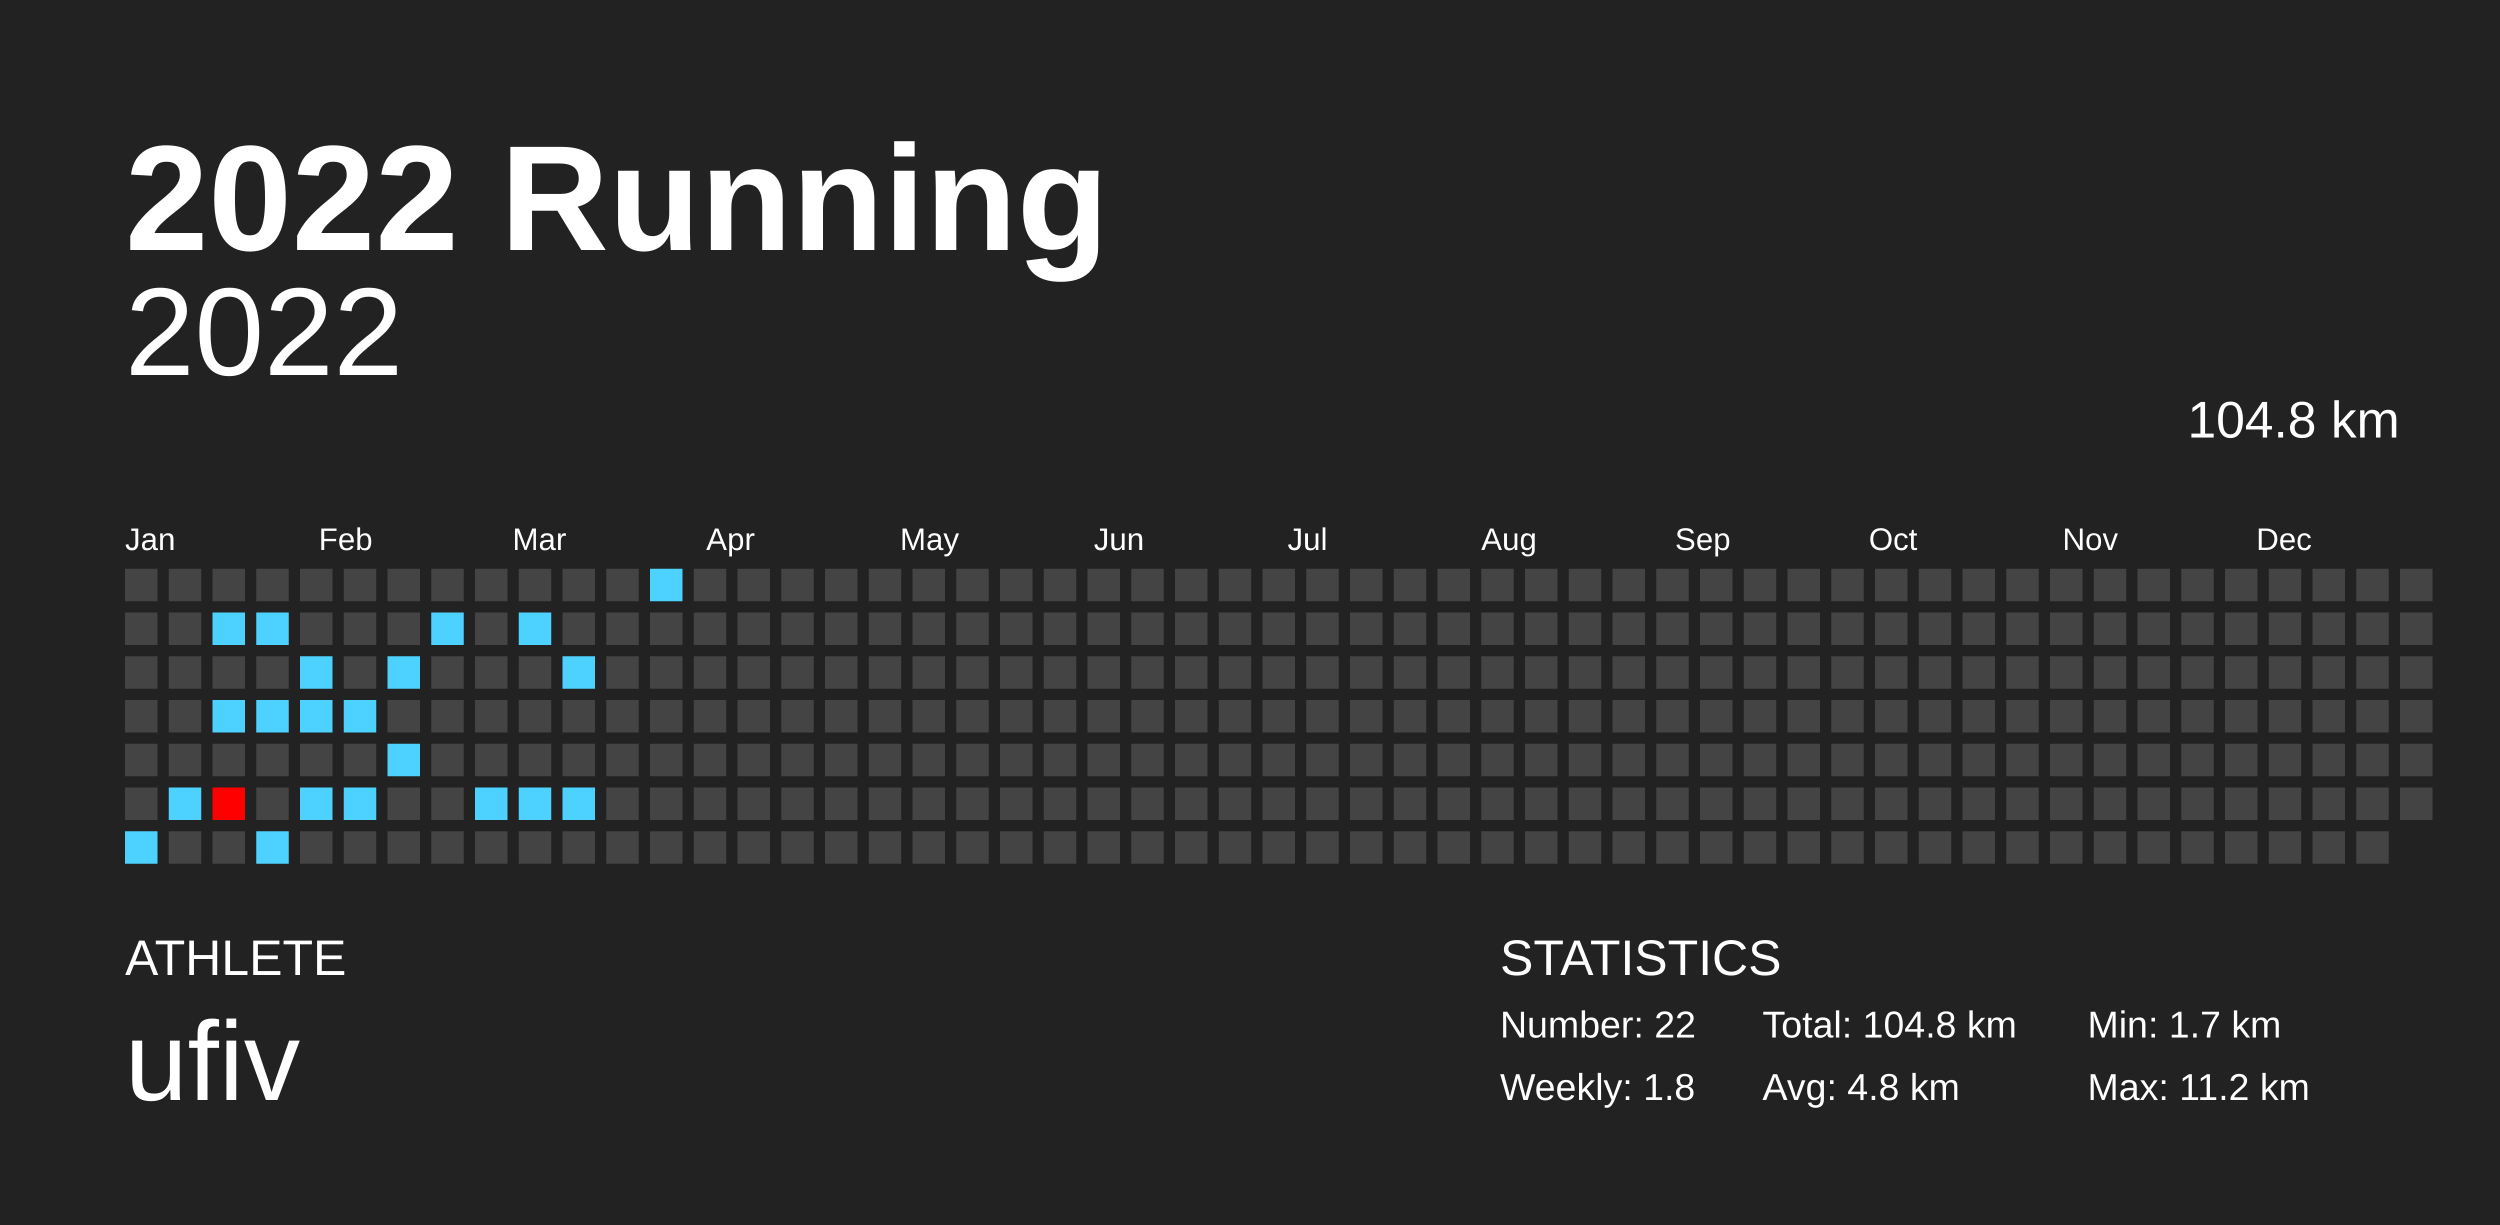
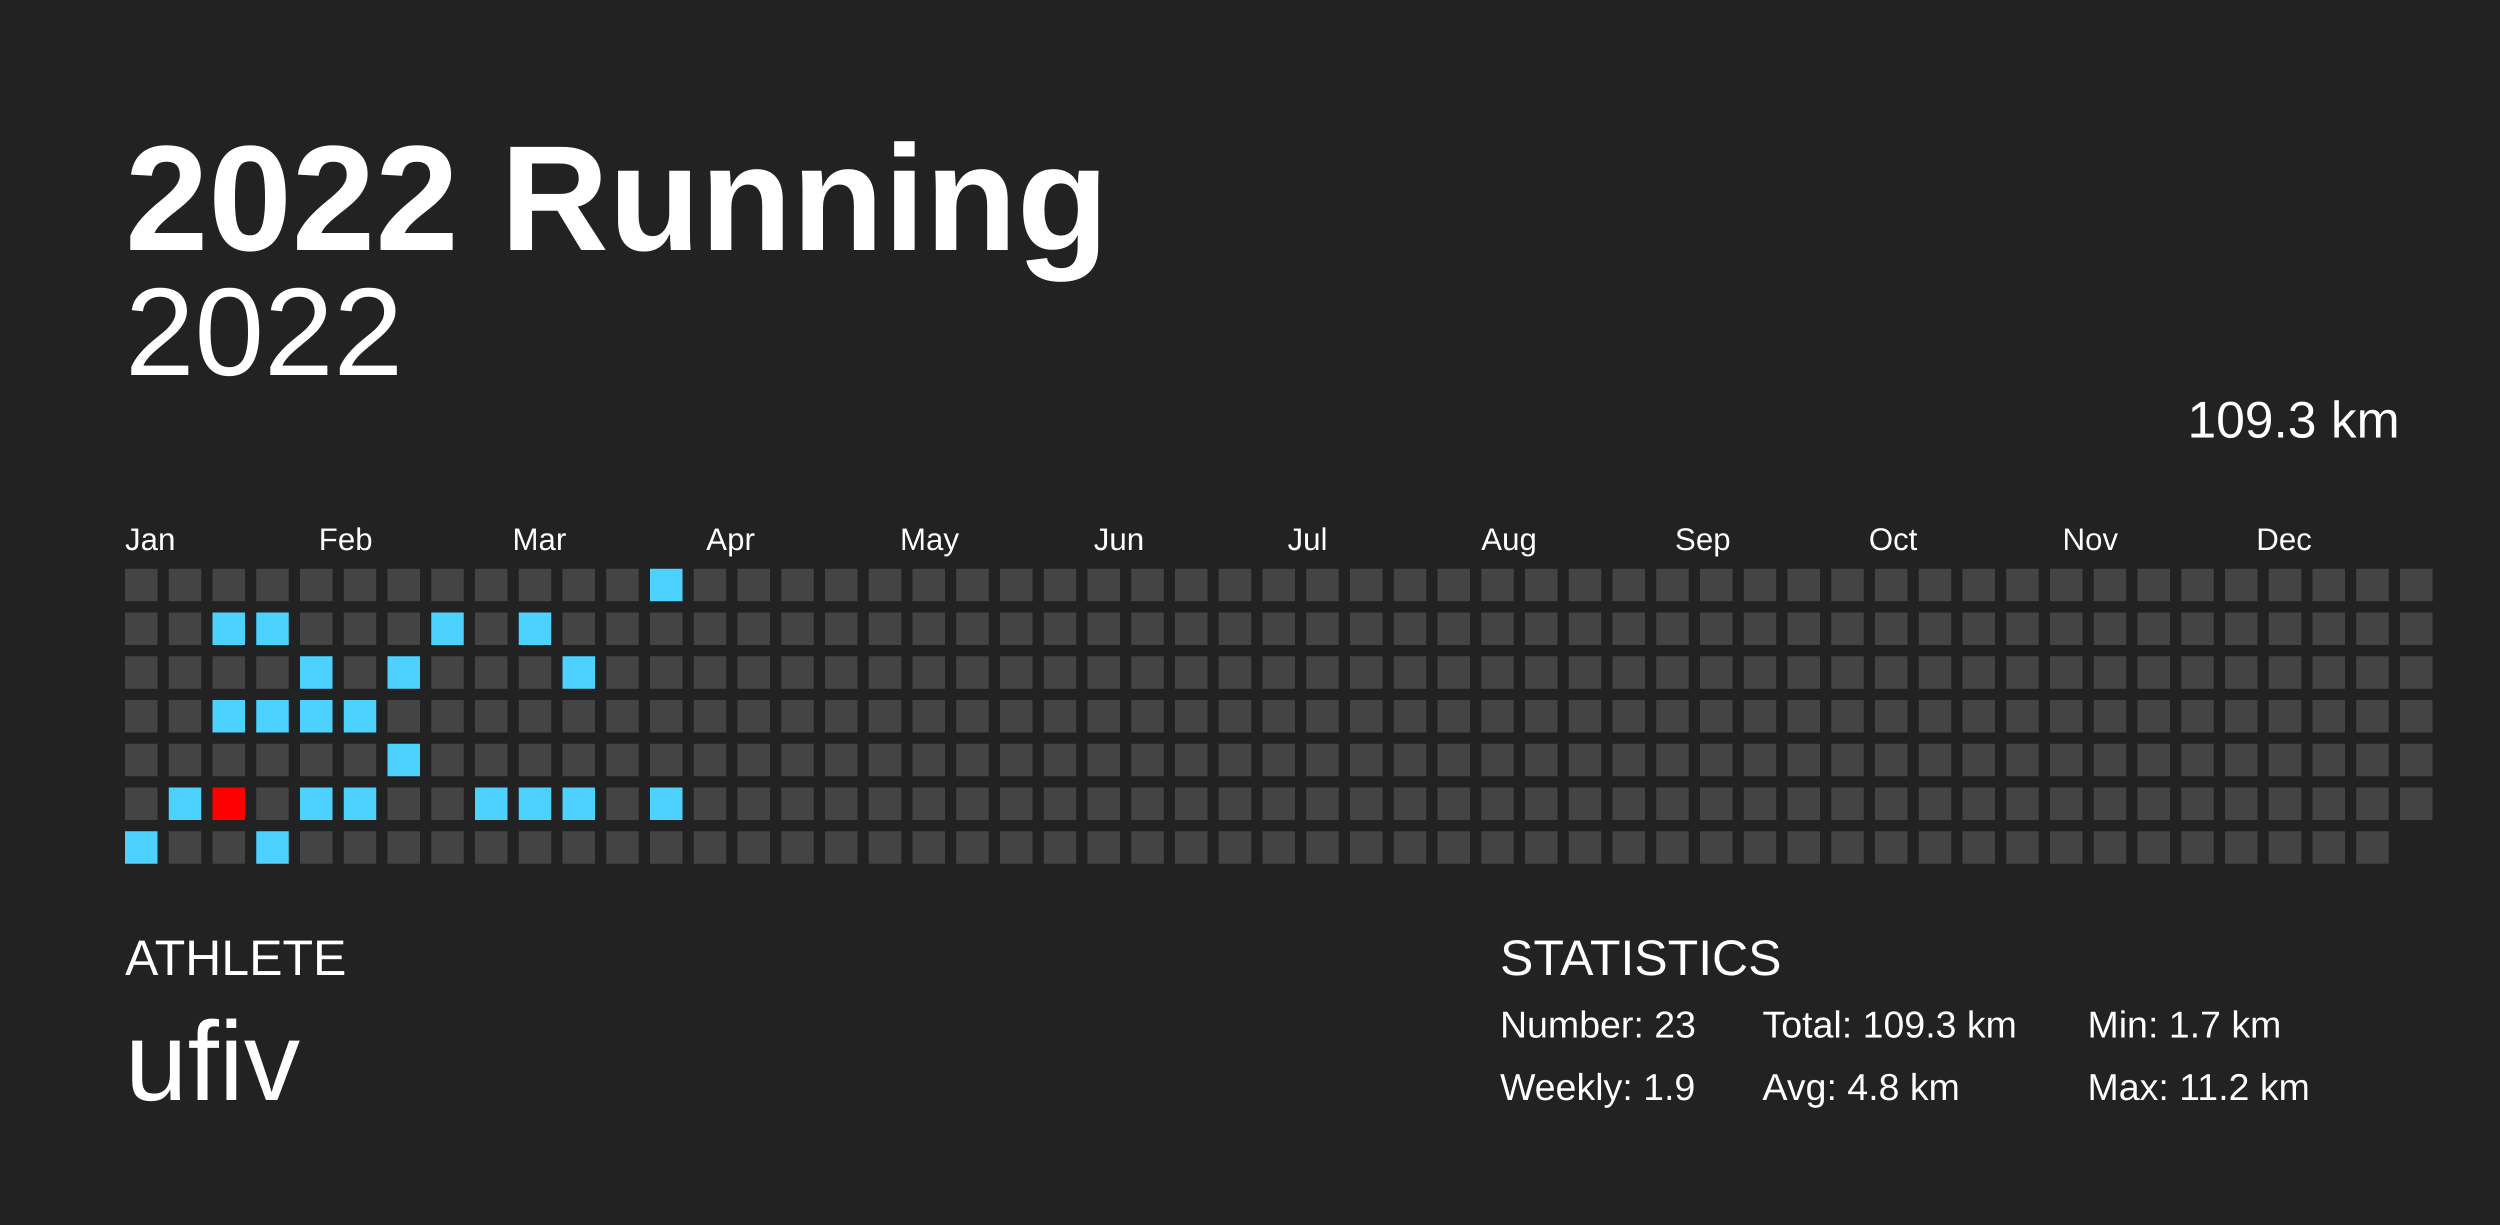
<svg xmlns="http://www.w3.org/2000/svg" baseProfile="full" height="98mm" version="1.1" viewBox="0,0,200,98" width="200mm">
  <defs />
  <rect fill="#222222" height="98" width="200" x="0" y="0" />
  <text fill="#FFFFFF" style="font-size:12px; font-family:Arial; font-weight:bold;" x="10" y="20">2022 Running</text>
  <text fill="#FFFFFF" style="font-size:4px; font-family:Arial" x="10" y="78">ATHLETE</text>
  <text fill="#FFFFFF" style="font-size:9px; font-family:Arial" x="10" y="88">ufiv</text>
  <text fill="#FFFFFF" style="font-size:4px; font-family:Arial" x="120" y="78">STATISTICS</text>
-   <text fill="#FFFFFF" style="font-size:3px; font-family:Arial" x="120" y="83">Number: 22</text>
-   <text fill="#FFFFFF" style="font-size:3px; font-family:Arial" x="120" y="88">Weekly: 1.8</text>
-   <text fill="#FFFFFF" style="font-size:3px; font-family:Arial" x="141" y="83">Total: 104.8 km</text>
+   <text fill="#FFFFFF" style="font-size:3px; font-family:Arial" x="120" y="83">Number: 23</text>
+   <text fill="#FFFFFF" style="font-size:3px; font-family:Arial" x="120" y="88">Weekly: 1.9</text>
+   <text fill="#FFFFFF" style="font-size:3px; font-family:Arial" x="141" y="83">Total: 109.3 km</text>
  <text fill="#FFFFFF" style="font-size:3px; font-family:Arial" x="141" y="88">Avg: 4.8 km</text>
  <text fill="#FFFFFF" style="font-size:3px; font-family:Arial" x="167" y="83">Min: 1.7 km</text>
  <text fill="#FFFFFF" style="font-size:3px; font-family:Arial" x="167" y="88">Max: 11.2 km</text>
  <text alignment-baseline="hanging" fill="#FFFFFF" style="font-size:10.0px; font-family:Arial;" x="10" y="30">2022</text>
-   <text alignment-baseline="hanging" fill="#FFFFFF" style="font-size:4.125px; font-family:Arial;" x="175" y="35">104.8 km</text>
+   <text alignment-baseline="hanging" fill="#FFFFFF" style="font-size:4.125px; font-family:Arial;" x="175" y="35">109.3 km</text>
  <text fill="#FFFFFF" style="font-size:2.5px; font-family:Arial" x="10.0" y="44">Jan</text>
  <text fill="#FFFFFF" style="font-size:2.5px; font-family:Arial" x="25.5" y="44">Feb</text>
  <text fill="#FFFFFF" style="font-size:2.5px; font-family:Arial" x="41.0" y="44">Mar</text>
  <text fill="#FFFFFF" style="font-size:2.5px; font-family:Arial" x="56.5" y="44">Apr</text>
  <text fill="#FFFFFF" style="font-size:2.5px; font-family:Arial" x="72.0" y="44">May</text>
  <text fill="#FFFFFF" style="font-size:2.5px; font-family:Arial" x="87.5" y="44">Jun</text>
  <text fill="#FFFFFF" style="font-size:2.5px; font-family:Arial" x="103.0" y="44">Jul</text>
  <text fill="#FFFFFF" style="font-size:2.5px; font-family:Arial" x="118.5" y="44">Aug</text>
  <text fill="#FFFFFF" style="font-size:2.5px; font-family:Arial" x="134.0" y="44">Sep</text>
  <text fill="#FFFFFF" style="font-size:2.5px; font-family:Arial" x="149.5" y="44">Oct</text>
  <text fill="#FFFFFF" style="font-size:2.5px; font-family:Arial" x="165.0" y="44">Nov</text>
  <text fill="#FFFFFF" style="font-size:2.5px; font-family:Arial" x="180.5" y="44">Dec</text>
  <rect fill="#444444" height="2.6" width="2.6" x="10.0" y="45.5" />
  <rect fill="#444444" height="2.6" width="2.6" x="10.0" y="49.0" />
  <rect fill="#444444" height="2.6" width="2.6" x="10.0" y="52.5" />
  <rect fill="#444444" height="2.6" width="2.6" x="10.0" y="56.0" />
  <rect fill="#444444" height="2.6" width="2.6" x="10.0" y="59.5" />
  <rect fill="#444444" height="2.6" width="2.6" x="10.0" y="63.0" />
  <rect fill="#4dd2ff" height="2.6" width="2.6" x="10.0" y="66.5" />
  <rect fill="#444444" height="2.6" width="2.6" x="13.5" y="45.5" />
  <rect fill="#444444" height="2.6" width="2.6" x="13.5" y="49.0" />
  <rect fill="#444444" height="2.6" width="2.6" x="13.5" y="52.5" />
  <rect fill="#444444" height="2.6" width="2.6" x="13.5" y="56.0" />
  <rect fill="#444444" height="2.6" width="2.6" x="13.5" y="59.5" />
  <rect fill="#4dd2ff" height="2.6" width="2.6" x="13.5" y="63.0" />
  <rect fill="#444444" height="2.6" width="2.6" x="13.5" y="66.5" />
  <rect fill="#444444" height="2.6" width="2.6" x="17.0" y="45.5" />
  <rect fill="#4dd2ff" height="2.6" width="2.6" x="17.0" y="49.0" />
  <rect fill="#444444" height="2.6" width="2.6" x="17.0" y="52.5" />
  <rect fill="#4dd2ff" height="2.6" width="2.6" x="17.0" y="56.0" />
  <rect fill="#444444" height="2.6" width="2.6" x="17.0" y="59.5" />
  <rect fill="#ff0000" height="2.6" width="2.6" x="17.0" y="63.0" />
  <rect fill="#444444" height="2.6" width="2.6" x="17.0" y="66.5" />
  <rect fill="#444444" height="2.6" width="2.6" x="20.5" y="45.5" />
  <rect fill="#4dd2ff" height="2.6" width="2.6" x="20.5" y="49.0" />
  <rect fill="#444444" height="2.6" width="2.6" x="20.5" y="52.5" />
  <rect fill="#4dd2ff" height="2.6" width="2.6" x="20.5" y="56.0" />
  <rect fill="#444444" height="2.6" width="2.6" x="20.5" y="59.5" />
  <rect fill="#444444" height="2.6" width="2.6" x="20.5" y="63.0" />
  <rect fill="#4dd2ff" height="2.6" width="2.6" x="20.5" y="66.5" />
  <rect fill="#444444" height="2.6" width="2.6" x="24.0" y="45.5" />
  <rect fill="#444444" height="2.6" width="2.6" x="24.0" y="49.0" />
  <rect fill="#4dd2ff" height="2.6" width="2.6" x="24.0" y="52.5" />
  <rect fill="#4dd2ff" height="2.6" width="2.6" x="24.0" y="56.0" />
  <rect fill="#444444" height="2.6" width="2.6" x="24.0" y="59.5" />
  <rect fill="#4dd2ff" height="2.6" width="2.6" x="24.0" y="63.0" />
  <rect fill="#444444" height="2.6" width="2.6" x="24.0" y="66.5" />
  <rect fill="#444444" height="2.6" width="2.6" x="27.5" y="45.5" />
  <rect fill="#444444" height="2.6" width="2.6" x="27.5" y="49.0" />
  <rect fill="#444444" height="2.6" width="2.6" x="27.5" y="52.5" />
  <rect fill="#4dd2ff" height="2.6" width="2.6" x="27.5" y="56.0" />
  <rect fill="#444444" height="2.6" width="2.6" x="27.5" y="59.5" />
  <rect fill="#4dd2ff" height="2.6" width="2.6" x="27.5" y="63.0" />
  <rect fill="#444444" height="2.6" width="2.6" x="27.5" y="66.5" />
  <rect fill="#444444" height="2.6" width="2.6" x="31.0" y="45.5" />
  <rect fill="#444444" height="2.6" width="2.6" x="31.0" y="49.0" />
  <rect fill="#4dd2ff" height="2.6" width="2.6" x="31.0" y="52.5" />
  <rect fill="#444444" height="2.6" width="2.6" x="31.0" y="56.0" />
  <rect fill="#4dd2ff" height="2.6" width="2.6" x="31.0" y="59.5" />
  <rect fill="#444444" height="2.6" width="2.6" x="31.0" y="63.0" />
  <rect fill="#444444" height="2.6" width="2.6" x="31.0" y="66.5" />
  <rect fill="#444444" height="2.6" width="2.6" x="34.5" y="45.5" />
  <rect fill="#4dd2ff" height="2.6" width="2.6" x="34.5" y="49.0" />
  <rect fill="#444444" height="2.6" width="2.6" x="34.5" y="52.5" />
  <rect fill="#444444" height="2.6" width="2.6" x="34.5" y="56.0" />
  <rect fill="#444444" height="2.6" width="2.6" x="34.5" y="59.5" />
  <rect fill="#444444" height="2.6" width="2.6" x="34.5" y="63.0" />
  <rect fill="#444444" height="2.6" width="2.6" x="34.5" y="66.5" />
  <rect fill="#444444" height="2.6" width="2.6" x="38.0" y="45.5" />
  <rect fill="#444444" height="2.6" width="2.6" x="38.0" y="49.0" />
  <rect fill="#444444" height="2.6" width="2.6" x="38.0" y="52.5" />
  <rect fill="#444444" height="2.6" width="2.6" x="38.0" y="56.0" />
  <rect fill="#444444" height="2.6" width="2.6" x="38.0" y="59.5" />
  <rect fill="#4dd2ff" height="2.6" width="2.6" x="38.0" y="63.0" />
  <rect fill="#444444" height="2.6" width="2.6" x="38.0" y="66.5" />
  <rect fill="#444444" height="2.6" width="2.6" x="41.5" y="45.5" />
  <rect fill="#4dd2ff" height="2.6" width="2.6" x="41.5" y="49.0" />
  <rect fill="#444444" height="2.6" width="2.6" x="41.5" y="52.5" />
  <rect fill="#444444" height="2.6" width="2.6" x="41.5" y="56.0" />
  <rect fill="#444444" height="2.6" width="2.6" x="41.5" y="59.5" />
  <rect fill="#4dd2ff" height="2.6" width="2.6" x="41.5" y="63.0" />
  <rect fill="#444444" height="2.6" width="2.6" x="41.5" y="66.5" />
  <rect fill="#444444" height="2.6" width="2.6" x="45.0" y="45.5" />
  <rect fill="#444444" height="2.6" width="2.6" x="45.0" y="49.0" />
  <rect fill="#4dd2ff" height="2.6" width="2.6" x="45.0" y="52.5" />
  <rect fill="#444444" height="2.6" width="2.6" x="45.0" y="56.0" />
  <rect fill="#444444" height="2.6" width="2.6" x="45.0" y="59.5" />
  <rect fill="#4dd2ff" height="2.6" width="2.6" x="45.0" y="63.0" />
  <rect fill="#444444" height="2.6" width="2.6" x="45.0" y="66.5" />
  <rect fill="#444444" height="2.6" width="2.6" x="48.5" y="45.5" />
  <rect fill="#444444" height="2.6" width="2.6" x="48.5" y="49.0" />
  <rect fill="#444444" height="2.6" width="2.6" x="48.5" y="52.5" />
  <rect fill="#444444" height="2.6" width="2.6" x="48.5" y="56.0" />
  <rect fill="#444444" height="2.6" width="2.6" x="48.5" y="59.5" />
  <rect fill="#444444" height="2.6" width="2.6" x="48.5" y="63.0" />
  <rect fill="#444444" height="2.6" width="2.6" x="48.5" y="66.5" />
  <rect fill="#4dd2ff" height="2.6" width="2.6" x="52.0" y="45.5" />
  <rect fill="#444444" height="2.6" width="2.6" x="52.0" y="49.0" />
  <rect fill="#444444" height="2.6" width="2.6" x="52.0" y="52.5" />
  <rect fill="#444444" height="2.6" width="2.6" x="52.0" y="56.0" />
  <rect fill="#444444" height="2.6" width="2.6" x="52.0" y="59.5" />
-   <rect fill="#444444" height="2.6" width="2.6" x="52.0" y="63.0" />
+   <rect fill="#4dd2ff" height="2.6" width="2.6" x="52.0" y="63.0" />
  <rect fill="#444444" height="2.6" width="2.6" x="52.0" y="66.5" />
  <rect fill="#444444" height="2.6" width="2.6" x="55.5" y="45.5" />
  <rect fill="#444444" height="2.6" width="2.6" x="55.5" y="49.0" />
  <rect fill="#444444" height="2.6" width="2.6" x="55.5" y="52.5" />
  <rect fill="#444444" height="2.6" width="2.6" x="55.5" y="56.0" />
  <rect fill="#444444" height="2.6" width="2.6" x="55.5" y="59.5" />
  <rect fill="#444444" height="2.6" width="2.6" x="55.5" y="63.0" />
  <rect fill="#444444" height="2.6" width="2.6" x="55.5" y="66.5" />
  <rect fill="#444444" height="2.6" width="2.6" x="59.0" y="45.5" />
  <rect fill="#444444" height="2.6" width="2.6" x="59.0" y="49.0" />
  <rect fill="#444444" height="2.6" width="2.6" x="59.0" y="52.5" />
  <rect fill="#444444" height="2.6" width="2.6" x="59.0" y="56.0" />
  <rect fill="#444444" height="2.6" width="2.6" x="59.0" y="59.5" />
  <rect fill="#444444" height="2.6" width="2.6" x="59.0" y="63.0" />
  <rect fill="#444444" height="2.6" width="2.6" x="59.0" y="66.5" />
  <rect fill="#444444" height="2.6" width="2.6" x="62.5" y="45.5" />
  <rect fill="#444444" height="2.6" width="2.6" x="62.5" y="49.0" />
  <rect fill="#444444" height="2.6" width="2.6" x="62.5" y="52.5" />
  <rect fill="#444444" height="2.6" width="2.6" x="62.5" y="56.0" />
  <rect fill="#444444" height="2.6" width="2.6" x="62.5" y="59.5" />
  <rect fill="#444444" height="2.6" width="2.6" x="62.5" y="63.0" />
  <rect fill="#444444" height="2.6" width="2.6" x="62.5" y="66.5" />
  <rect fill="#444444" height="2.6" width="2.6" x="66.0" y="45.5" />
  <rect fill="#444444" height="2.6" width="2.6" x="66.0" y="49.0" />
  <rect fill="#444444" height="2.6" width="2.6" x="66.0" y="52.5" />
  <rect fill="#444444" height="2.6" width="2.6" x="66.0" y="56.0" />
  <rect fill="#444444" height="2.6" width="2.6" x="66.0" y="59.5" />
  <rect fill="#444444" height="2.6" width="2.6" x="66.0" y="63.0" />
  <rect fill="#444444" height="2.6" width="2.6" x="66.0" y="66.5" />
  <rect fill="#444444" height="2.6" width="2.6" x="69.5" y="45.5" />
  <rect fill="#444444" height="2.6" width="2.6" x="69.5" y="49.0" />
  <rect fill="#444444" height="2.6" width="2.6" x="69.5" y="52.5" />
  <rect fill="#444444" height="2.6" width="2.6" x="69.5" y="56.0" />
  <rect fill="#444444" height="2.6" width="2.6" x="69.5" y="59.5" />
  <rect fill="#444444" height="2.6" width="2.6" x="69.5" y="63.0" />
  <rect fill="#444444" height="2.6" width="2.6" x="69.5" y="66.5" />
  <rect fill="#444444" height="2.6" width="2.6" x="73.0" y="45.5" />
  <rect fill="#444444" height="2.6" width="2.6" x="73.0" y="49.0" />
  <rect fill="#444444" height="2.6" width="2.6" x="73.0" y="52.5" />
  <rect fill="#444444" height="2.6" width="2.6" x="73.0" y="56.0" />
  <rect fill="#444444" height="2.6" width="2.6" x="73.0" y="59.5" />
  <rect fill="#444444" height="2.6" width="2.6" x="73.0" y="63.0" />
  <rect fill="#444444" height="2.6" width="2.6" x="73.0" y="66.5" />
  <rect fill="#444444" height="2.6" width="2.6" x="76.5" y="45.5" />
  <rect fill="#444444" height="2.6" width="2.6" x="76.5" y="49.0" />
  <rect fill="#444444" height="2.6" width="2.6" x="76.5" y="52.5" />
  <rect fill="#444444" height="2.6" width="2.6" x="76.5" y="56.0" />
  <rect fill="#444444" height="2.6" width="2.6" x="76.5" y="59.5" />
  <rect fill="#444444" height="2.6" width="2.6" x="76.5" y="63.0" />
  <rect fill="#444444" height="2.6" width="2.6" x="76.5" y="66.5" />
  <rect fill="#444444" height="2.6" width="2.6" x="80.0" y="45.5" />
  <rect fill="#444444" height="2.6" width="2.6" x="80.0" y="49.0" />
  <rect fill="#444444" height="2.6" width="2.6" x="80.0" y="52.5" />
  <rect fill="#444444" height="2.6" width="2.6" x="80.0" y="56.0" />
  <rect fill="#444444" height="2.6" width="2.6" x="80.0" y="59.5" />
  <rect fill="#444444" height="2.6" width="2.6" x="80.0" y="63.0" />
  <rect fill="#444444" height="2.6" width="2.6" x="80.0" y="66.5" />
  <rect fill="#444444" height="2.6" width="2.6" x="83.5" y="45.5" />
  <rect fill="#444444" height="2.6" width="2.6" x="83.5" y="49.0" />
  <rect fill="#444444" height="2.6" width="2.6" x="83.5" y="52.5" />
  <rect fill="#444444" height="2.6" width="2.6" x="83.5" y="56.0" />
  <rect fill="#444444" height="2.6" width="2.6" x="83.5" y="59.5" />
  <rect fill="#444444" height="2.6" width="2.6" x="83.5" y="63.0" />
  <rect fill="#444444" height="2.6" width="2.6" x="83.5" y="66.5" />
  <rect fill="#444444" height="2.6" width="2.6" x="87.0" y="45.5" />
  <rect fill="#444444" height="2.6" width="2.6" x="87.0" y="49.0" />
  <rect fill="#444444" height="2.6" width="2.6" x="87.0" y="52.5" />
  <rect fill="#444444" height="2.6" width="2.6" x="87.0" y="56.0" />
  <rect fill="#444444" height="2.6" width="2.6" x="87.0" y="59.5" />
  <rect fill="#444444" height="2.6" width="2.6" x="87.0" y="63.0" />
  <rect fill="#444444" height="2.6" width="2.6" x="87.0" y="66.5" />
  <rect fill="#444444" height="2.6" width="2.6" x="90.5" y="45.5" />
  <rect fill="#444444" height="2.6" width="2.6" x="90.5" y="49.0" />
  <rect fill="#444444" height="2.6" width="2.6" x="90.5" y="52.5" />
  <rect fill="#444444" height="2.6" width="2.6" x="90.5" y="56.0" />
  <rect fill="#444444" height="2.6" width="2.6" x="90.5" y="59.5" />
  <rect fill="#444444" height="2.6" width="2.6" x="90.5" y="63.0" />
  <rect fill="#444444" height="2.6" width="2.6" x="90.5" y="66.5" />
  <rect fill="#444444" height="2.6" width="2.6" x="94.0" y="45.5" />
  <rect fill="#444444" height="2.6" width="2.6" x="94.0" y="49.0" />
  <rect fill="#444444" height="2.6" width="2.6" x="94.0" y="52.5" />
  <rect fill="#444444" height="2.6" width="2.6" x="94.0" y="56.0" />
  <rect fill="#444444" height="2.6" width="2.6" x="94.0" y="59.5" />
  <rect fill="#444444" height="2.6" width="2.6" x="94.0" y="63.0" />
  <rect fill="#444444" height="2.6" width="2.6" x="94.0" y="66.5" />
  <rect fill="#444444" height="2.6" width="2.6" x="97.5" y="45.5" />
  <rect fill="#444444" height="2.6" width="2.6" x="97.5" y="49.0" />
  <rect fill="#444444" height="2.6" width="2.6" x="97.5" y="52.5" />
  <rect fill="#444444" height="2.6" width="2.6" x="97.5" y="56.0" />
  <rect fill="#444444" height="2.6" width="2.6" x="97.5" y="59.5" />
  <rect fill="#444444" height="2.6" width="2.6" x="97.5" y="63.0" />
  <rect fill="#444444" height="2.6" width="2.6" x="97.5" y="66.5" />
  <rect fill="#444444" height="2.6" width="2.6" x="101.0" y="45.5" />
  <rect fill="#444444" height="2.6" width="2.6" x="101.0" y="49.0" />
  <rect fill="#444444" height="2.6" width="2.6" x="101.0" y="52.5" />
  <rect fill="#444444" height="2.6" width="2.6" x="101.0" y="56.0" />
  <rect fill="#444444" height="2.6" width="2.6" x="101.0" y="59.5" />
  <rect fill="#444444" height="2.6" width="2.6" x="101.0" y="63.0" />
  <rect fill="#444444" height="2.6" width="2.6" x="101.0" y="66.5" />
  <rect fill="#444444" height="2.6" width="2.6" x="104.5" y="45.5" />
  <rect fill="#444444" height="2.6" width="2.6" x="104.5" y="49.0" />
  <rect fill="#444444" height="2.6" width="2.6" x="104.5" y="52.5" />
  <rect fill="#444444" height="2.6" width="2.6" x="104.5" y="56.0" />
  <rect fill="#444444" height="2.6" width="2.6" x="104.5" y="59.5" />
  <rect fill="#444444" height="2.6" width="2.6" x="104.5" y="63.0" />
  <rect fill="#444444" height="2.6" width="2.6" x="104.5" y="66.5" />
  <rect fill="#444444" height="2.6" width="2.6" x="108.0" y="45.5" />
  <rect fill="#444444" height="2.6" width="2.6" x="108.0" y="49.0" />
  <rect fill="#444444" height="2.6" width="2.6" x="108.0" y="52.5" />
  <rect fill="#444444" height="2.6" width="2.6" x="108.0" y="56.0" />
  <rect fill="#444444" height="2.6" width="2.6" x="108.0" y="59.5" />
  <rect fill="#444444" height="2.6" width="2.6" x="108.0" y="63.0" />
  <rect fill="#444444" height="2.6" width="2.6" x="108.0" y="66.5" />
  <rect fill="#444444" height="2.6" width="2.6" x="111.5" y="45.5" />
  <rect fill="#444444" height="2.6" width="2.6" x="111.5" y="49.0" />
  <rect fill="#444444" height="2.6" width="2.6" x="111.5" y="52.5" />
  <rect fill="#444444" height="2.6" width="2.6" x="111.5" y="56.0" />
  <rect fill="#444444" height="2.6" width="2.6" x="111.5" y="59.5" />
  <rect fill="#444444" height="2.6" width="2.6" x="111.5" y="63.0" />
  <rect fill="#444444" height="2.6" width="2.6" x="111.5" y="66.5" />
  <rect fill="#444444" height="2.6" width="2.6" x="115.0" y="45.5" />
  <rect fill="#444444" height="2.6" width="2.6" x="115.0" y="49.0" />
  <rect fill="#444444" height="2.6" width="2.6" x="115.0" y="52.5" />
  <rect fill="#444444" height="2.6" width="2.6" x="115.0" y="56.0" />
  <rect fill="#444444" height="2.6" width="2.6" x="115.0" y="59.5" />
  <rect fill="#444444" height="2.6" width="2.6" x="115.0" y="63.0" />
  <rect fill="#444444" height="2.6" width="2.6" x="115.0" y="66.5" />
  <rect fill="#444444" height="2.6" width="2.6" x="118.5" y="45.5" />
  <rect fill="#444444" height="2.6" width="2.6" x="118.5" y="49.0" />
  <rect fill="#444444" height="2.6" width="2.6" x="118.5" y="52.5" />
  <rect fill="#444444" height="2.6" width="2.6" x="118.5" y="56.0" />
  <rect fill="#444444" height="2.6" width="2.6" x="118.5" y="59.5" />
  <rect fill="#444444" height="2.6" width="2.6" x="118.5" y="63.0" />
  <rect fill="#444444" height="2.6" width="2.6" x="118.5" y="66.5" />
  <rect fill="#444444" height="2.6" width="2.6" x="122.0" y="45.5" />
  <rect fill="#444444" height="2.6" width="2.6" x="122.0" y="49.0" />
  <rect fill="#444444" height="2.6" width="2.6" x="122.0" y="52.5" />
  <rect fill="#444444" height="2.6" width="2.6" x="122.0" y="56.0" />
  <rect fill="#444444" height="2.6" width="2.6" x="122.0" y="59.5" />
  <rect fill="#444444" height="2.6" width="2.6" x="122.0" y="63.0" />
  <rect fill="#444444" height="2.6" width="2.6" x="122.0" y="66.5" />
  <rect fill="#444444" height="2.6" width="2.6" x="125.5" y="45.5" />
  <rect fill="#444444" height="2.6" width="2.6" x="125.5" y="49.0" />
  <rect fill="#444444" height="2.6" width="2.6" x="125.5" y="52.5" />
  <rect fill="#444444" height="2.6" width="2.6" x="125.5" y="56.0" />
  <rect fill="#444444" height="2.6" width="2.6" x="125.5" y="59.5" />
  <rect fill="#444444" height="2.6" width="2.6" x="125.5" y="63.0" />
  <rect fill="#444444" height="2.6" width="2.6" x="125.5" y="66.5" />
  <rect fill="#444444" height="2.6" width="2.6" x="129.0" y="45.5" />
  <rect fill="#444444" height="2.6" width="2.6" x="129.0" y="49.0" />
  <rect fill="#444444" height="2.6" width="2.6" x="129.0" y="52.5" />
  <rect fill="#444444" height="2.6" width="2.6" x="129.0" y="56.0" />
  <rect fill="#444444" height="2.6" width="2.6" x="129.0" y="59.5" />
  <rect fill="#444444" height="2.6" width="2.6" x="129.0" y="63.0" />
  <rect fill="#444444" height="2.6" width="2.6" x="129.0" y="66.5" />
  <rect fill="#444444" height="2.6" width="2.6" x="132.5" y="45.5" />
  <rect fill="#444444" height="2.6" width="2.6" x="132.5" y="49.0" />
  <rect fill="#444444" height="2.6" width="2.6" x="132.5" y="52.5" />
  <rect fill="#444444" height="2.6" width="2.6" x="132.5" y="56.0" />
  <rect fill="#444444" height="2.6" width="2.6" x="132.5" y="59.5" />
  <rect fill="#444444" height="2.6" width="2.6" x="132.5" y="63.0" />
  <rect fill="#444444" height="2.6" width="2.6" x="132.5" y="66.5" />
  <rect fill="#444444" height="2.6" width="2.6" x="136.0" y="45.5" />
  <rect fill="#444444" height="2.6" width="2.6" x="136.0" y="49.0" />
  <rect fill="#444444" height="2.6" width="2.6" x="136.0" y="52.5" />
  <rect fill="#444444" height="2.6" width="2.6" x="136.0" y="56.0" />
  <rect fill="#444444" height="2.6" width="2.6" x="136.0" y="59.5" />
  <rect fill="#444444" height="2.6" width="2.6" x="136.0" y="63.0" />
  <rect fill="#444444" height="2.6" width="2.6" x="136.0" y="66.5" />
  <rect fill="#444444" height="2.6" width="2.6" x="139.5" y="45.5" />
  <rect fill="#444444" height="2.6" width="2.6" x="139.5" y="49.0" />
  <rect fill="#444444" height="2.6" width="2.6" x="139.5" y="52.5" />
  <rect fill="#444444" height="2.6" width="2.6" x="139.5" y="56.0" />
  <rect fill="#444444" height="2.6" width="2.6" x="139.5" y="59.5" />
  <rect fill="#444444" height="2.6" width="2.6" x="139.5" y="63.0" />
  <rect fill="#444444" height="2.6" width="2.6" x="139.5" y="66.5" />
  <rect fill="#444444" height="2.6" width="2.6" x="143.0" y="45.5" />
  <rect fill="#444444" height="2.6" width="2.6" x="143.0" y="49.0" />
  <rect fill="#444444" height="2.6" width="2.6" x="143.0" y="52.5" />
  <rect fill="#444444" height="2.6" width="2.6" x="143.0" y="56.0" />
  <rect fill="#444444" height="2.6" width="2.6" x="143.0" y="59.5" />
  <rect fill="#444444" height="2.6" width="2.6" x="143.0" y="63.0" />
  <rect fill="#444444" height="2.6" width="2.6" x="143.0" y="66.5" />
  <rect fill="#444444" height="2.6" width="2.6" x="146.5" y="45.5" />
  <rect fill="#444444" height="2.6" width="2.6" x="146.5" y="49.0" />
  <rect fill="#444444" height="2.6" width="2.6" x="146.5" y="52.5" />
  <rect fill="#444444" height="2.6" width="2.6" x="146.5" y="56.0" />
  <rect fill="#444444" height="2.6" width="2.6" x="146.5" y="59.5" />
  <rect fill="#444444" height="2.6" width="2.6" x="146.5" y="63.0" />
  <rect fill="#444444" height="2.6" width="2.6" x="146.5" y="66.5" />
  <rect fill="#444444" height="2.6" width="2.6" x="150.0" y="45.5" />
  <rect fill="#444444" height="2.6" width="2.6" x="150.0" y="49.0" />
  <rect fill="#444444" height="2.6" width="2.6" x="150.0" y="52.5" />
  <rect fill="#444444" height="2.6" width="2.6" x="150.0" y="56.0" />
  <rect fill="#444444" height="2.6" width="2.6" x="150.0" y="59.5" />
  <rect fill="#444444" height="2.6" width="2.6" x="150.0" y="63.0" />
  <rect fill="#444444" height="2.6" width="2.6" x="150.0" y="66.5" />
  <rect fill="#444444" height="2.6" width="2.6" x="153.5" y="45.5" />
  <rect fill="#444444" height="2.6" width="2.6" x="153.5" y="49.0" />
  <rect fill="#444444" height="2.6" width="2.6" x="153.5" y="52.5" />
  <rect fill="#444444" height="2.6" width="2.6" x="153.5" y="56.0" />
  <rect fill="#444444" height="2.6" width="2.6" x="153.5" y="59.5" />
  <rect fill="#444444" height="2.6" width="2.6" x="153.5" y="63.0" />
  <rect fill="#444444" height="2.6" width="2.6" x="153.5" y="66.5" />
  <rect fill="#444444" height="2.6" width="2.6" x="157.0" y="45.5" />
  <rect fill="#444444" height="2.6" width="2.6" x="157.0" y="49.0" />
  <rect fill="#444444" height="2.6" width="2.6" x="157.0" y="52.5" />
  <rect fill="#444444" height="2.6" width="2.6" x="157.0" y="56.0" />
  <rect fill="#444444" height="2.6" width="2.6" x="157.0" y="59.5" />
  <rect fill="#444444" height="2.6" width="2.6" x="157.0" y="63.0" />
  <rect fill="#444444" height="2.6" width="2.6" x="157.0" y="66.5" />
  <rect fill="#444444" height="2.6" width="2.6" x="160.5" y="45.5" />
  <rect fill="#444444" height="2.6" width="2.6" x="160.5" y="49.0" />
  <rect fill="#444444" height="2.6" width="2.6" x="160.5" y="52.5" />
  <rect fill="#444444" height="2.6" width="2.6" x="160.5" y="56.0" />
  <rect fill="#444444" height="2.6" width="2.6" x="160.5" y="59.5" />
  <rect fill="#444444" height="2.6" width="2.6" x="160.5" y="63.0" />
  <rect fill="#444444" height="2.6" width="2.6" x="160.5" y="66.5" />
  <rect fill="#444444" height="2.6" width="2.6" x="164.0" y="45.5" />
  <rect fill="#444444" height="2.6" width="2.6" x="164.0" y="49.0" />
  <rect fill="#444444" height="2.6" width="2.6" x="164.0" y="52.5" />
  <rect fill="#444444" height="2.6" width="2.6" x="164.0" y="56.0" />
  <rect fill="#444444" height="2.6" width="2.6" x="164.0" y="59.5" />
  <rect fill="#444444" height="2.6" width="2.6" x="164.0" y="63.0" />
  <rect fill="#444444" height="2.6" width="2.6" x="164.0" y="66.5" />
  <rect fill="#444444" height="2.6" width="2.6" x="167.5" y="45.5" />
  <rect fill="#444444" height="2.6" width="2.6" x="167.5" y="49.0" />
  <rect fill="#444444" height="2.6" width="2.6" x="167.5" y="52.5" />
  <rect fill="#444444" height="2.6" width="2.6" x="167.5" y="56.0" />
  <rect fill="#444444" height="2.6" width="2.6" x="167.5" y="59.5" />
  <rect fill="#444444" height="2.6" width="2.6" x="167.5" y="63.0" />
  <rect fill="#444444" height="2.6" width="2.6" x="167.5" y="66.5" />
  <rect fill="#444444" height="2.6" width="2.6" x="171.0" y="45.5" />
  <rect fill="#444444" height="2.6" width="2.6" x="171.0" y="49.0" />
  <rect fill="#444444" height="2.6" width="2.6" x="171.0" y="52.5" />
  <rect fill="#444444" height="2.6" width="2.6" x="171.0" y="56.0" />
  <rect fill="#444444" height="2.6" width="2.6" x="171.0" y="59.5" />
  <rect fill="#444444" height="2.6" width="2.6" x="171.0" y="63.0" />
  <rect fill="#444444" height="2.6" width="2.6" x="171.0" y="66.5" />
  <rect fill="#444444" height="2.6" width="2.6" x="174.5" y="45.5" />
  <rect fill="#444444" height="2.6" width="2.6" x="174.5" y="49.0" />
  <rect fill="#444444" height="2.6" width="2.6" x="174.5" y="52.5" />
  <rect fill="#444444" height="2.6" width="2.6" x="174.5" y="56.0" />
  <rect fill="#444444" height="2.6" width="2.6" x="174.5" y="59.5" />
  <rect fill="#444444" height="2.6" width="2.6" x="174.5" y="63.0" />
  <rect fill="#444444" height="2.6" width="2.6" x="174.5" y="66.5" />
  <rect fill="#444444" height="2.6" width="2.6" x="178.0" y="45.5" />
  <rect fill="#444444" height="2.6" width="2.6" x="178.0" y="49.0" />
  <rect fill="#444444" height="2.6" width="2.6" x="178.0" y="52.5" />
  <rect fill="#444444" height="2.6" width="2.6" x="178.0" y="56.0" />
  <rect fill="#444444" height="2.6" width="2.6" x="178.0" y="59.5" />
  <rect fill="#444444" height="2.6" width="2.6" x="178.0" y="63.0" />
  <rect fill="#444444" height="2.6" width="2.6" x="178.0" y="66.5" />
  <rect fill="#444444" height="2.6" width="2.6" x="181.5" y="45.5" />
  <rect fill="#444444" height="2.6" width="2.6" x="181.5" y="49.0" />
  <rect fill="#444444" height="2.6" width="2.6" x="181.5" y="52.5" />
  <rect fill="#444444" height="2.6" width="2.6" x="181.5" y="56.0" />
  <rect fill="#444444" height="2.6" width="2.6" x="181.5" y="59.5" />
  <rect fill="#444444" height="2.6" width="2.6" x="181.5" y="63.0" />
  <rect fill="#444444" height="2.6" width="2.6" x="181.5" y="66.5" />
  <rect fill="#444444" height="2.6" width="2.6" x="185.0" y="45.5" />
  <rect fill="#444444" height="2.6" width="2.6" x="185.0" y="49.0" />
  <rect fill="#444444" height="2.6" width="2.6" x="185.0" y="52.5" />
  <rect fill="#444444" height="2.6" width="2.6" x="185.0" y="56.0" />
  <rect fill="#444444" height="2.6" width="2.6" x="185.0" y="59.5" />
  <rect fill="#444444" height="2.6" width="2.6" x="185.0" y="63.0" />
  <rect fill="#444444" height="2.6" width="2.6" x="185.0" y="66.5" />
  <rect fill="#444444" height="2.6" width="2.6" x="188.5" y="45.5" />
  <rect fill="#444444" height="2.6" width="2.6" x="188.5" y="49.0" />
  <rect fill="#444444" height="2.6" width="2.6" x="188.5" y="52.5" />
  <rect fill="#444444" height="2.6" width="2.6" x="188.5" y="56.0" />
  <rect fill="#444444" height="2.6" width="2.6" x="188.5" y="59.5" />
  <rect fill="#444444" height="2.6" width="2.6" x="188.5" y="63.0" />
  <rect fill="#444444" height="2.6" width="2.6" x="188.5" y="66.5" />
  <rect fill="#444444" height="2.6" width="2.6" x="192.0" y="45.5" />
  <rect fill="#444444" height="2.6" width="2.6" x="192.0" y="49.0" />
  <rect fill="#444444" height="2.6" width="2.6" x="192.0" y="52.5" />
  <rect fill="#444444" height="2.6" width="2.6" x="192.0" y="56.0" />
  <rect fill="#444444" height="2.6" width="2.6" x="192.0" y="59.5" />
  <rect fill="#444444" height="2.6" width="2.6" x="192.0" y="63.0" />
</svg>
